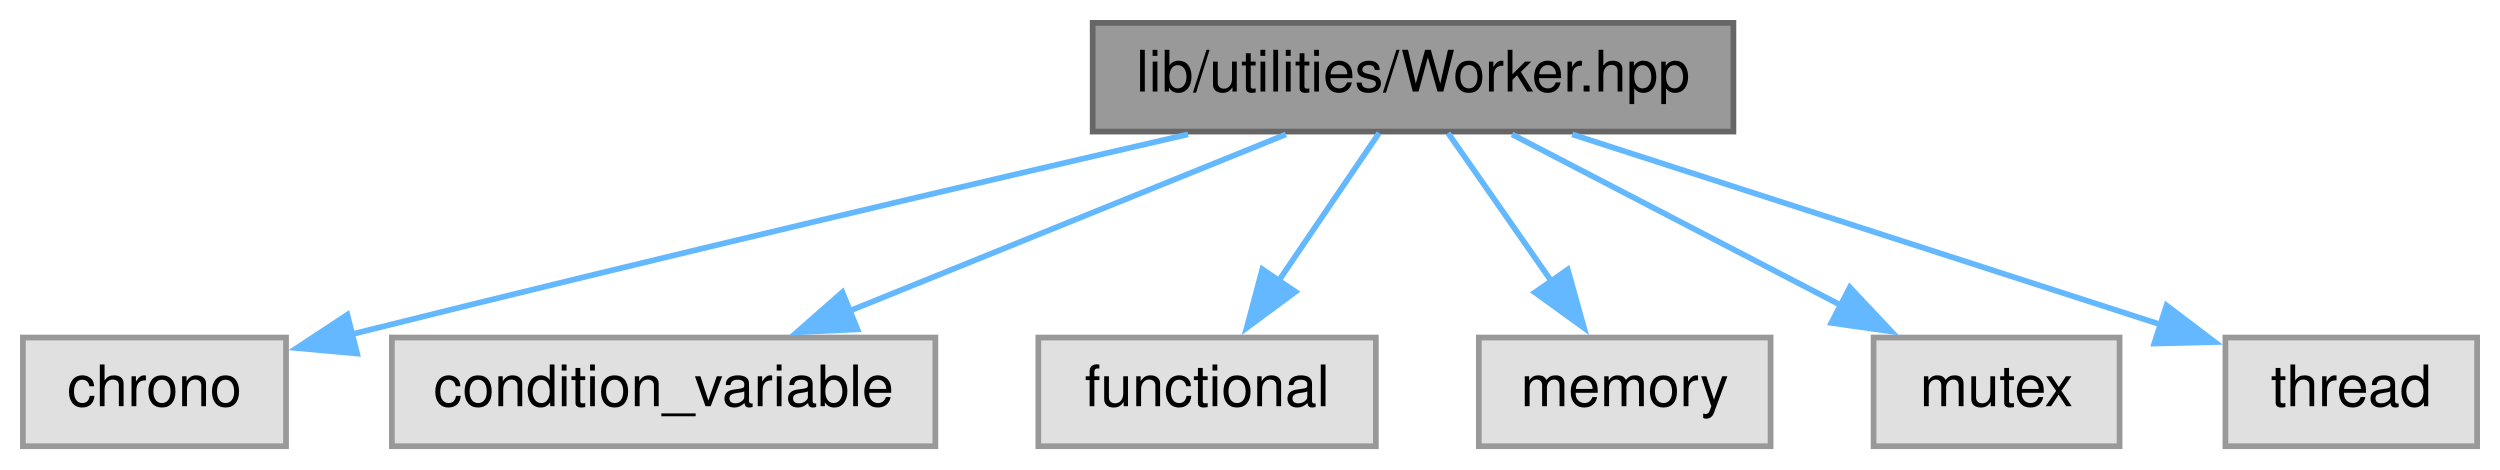
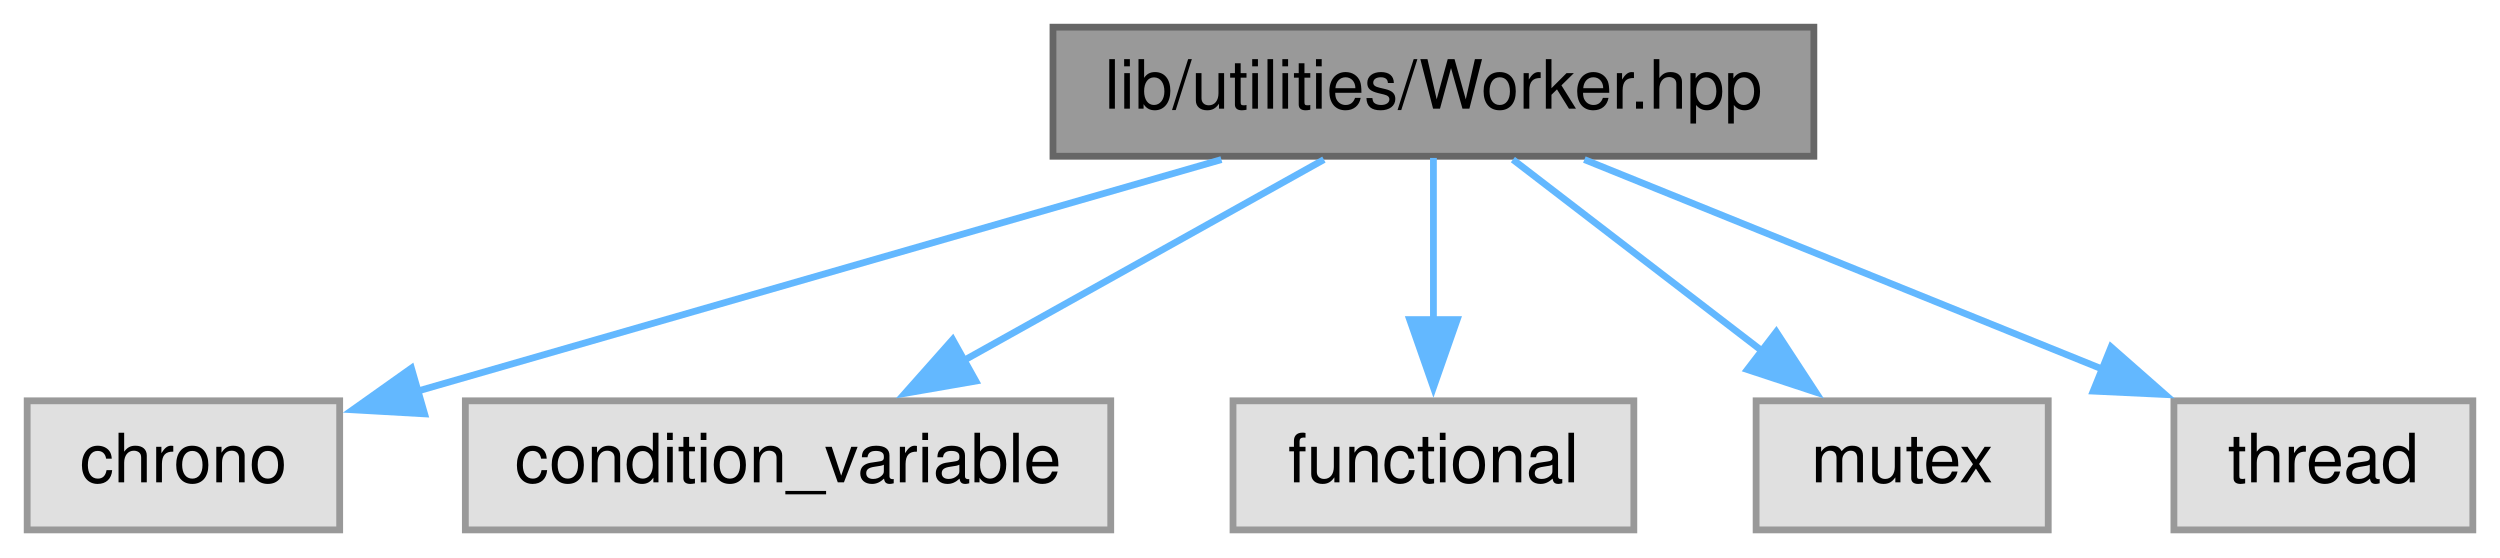
- <svg xmlns="http://www.w3.org/2000/svg" xmlns:xlink="http://www.w3.org/1999/xlink" width="437pt" height="82pt" viewBox="0.00 0.00 437.00 82.00">
+ <svg xmlns="http://www.w3.org/2000/svg" xmlns:xlink="http://www.w3.org/1999/xlink" width="368pt" height="82pt" viewBox="0.00 0.00 368.00 82.00">
  <g id="graph0" class="graph" transform="scale(1 1) rotate(0) translate(4 78)">
    <g id="node1" class="node">
      <g id="a_node1">
        <a xlink:title=" ">
-           <polygon fill="#999999" stroke="#666666" points="299,-74 187,-74 187,-55 299,-55 299,-74" />
-           <text text-anchor="middle" x="243" y="-62" font-family="Helvetica,sans-Serif" font-size="10.00">lib/utilities/Worker.hpp</text>
+           <polygon fill="#999999" stroke="#666666" points="263,-74 151,-74 151,-55 263,-55 263,-74" />
+           <text text-anchor="middle" x="207" y="-62" font-family="Helvetica,sans-Serif" font-size="10.00">lib/utilities/Worker.hpp</text>
        </a>
      </g>
    </g>
    <g id="node2" class="node">
      <g id="a_node2">
        <a xlink:title=" ">
          <polygon fill="#e0e0e0" stroke="#999999" points="46,-19 0,-19 0,0 46,0 46,-19" />
          <text text-anchor="middle" x="23" y="-7" font-family="Helvetica,sans-Serif" font-size="10.00">chrono</text>
        </a>
      </g>
    </g>
    <g id="edge1" class="edge">
-       <path fill="none" stroke="#63b8ff" d="M203.68,-54.52C167.89,-46.28 113.35,-33.53 57.26,-19.52" />
-       <polygon fill="#63b8ff" stroke="#63b8ff" points="58.42,-16.2 47.87,-17.16 56.72,-22.99 58.42,-16.2" />
+       <path fill="none" stroke="#63b8ff" d="M175.79,-54.51C142.9,-45.04 91.26,-30.16 57.26,-20.37" />
+       <polygon fill="#63b8ff" stroke="#63b8ff" points="58.5,-17.08 47.92,-17.68 56.56,-23.81 58.5,-17.08" />
    </g>
    <g id="node3" class="node">
      <g id="a_node3">
        <a xlink:title=" ">
          <polygon fill="#e0e0e0" stroke="#999999" points="159.5,-19 64.5,-19 64.5,0 159.5,0 159.5,-19" />
          <text text-anchor="middle" x="112" y="-7" font-family="Helvetica,sans-Serif" font-size="10.00">condition_variable</text>
        </a>
      </g>
    </g>
    <g id="edge2" class="edge">
-       <path fill="none" stroke="#63b8ff" d="M220.78,-54.51C199.86,-46.04 168.27,-33.27 144.52,-23.66" />
-       <polygon fill="#63b8ff" stroke="#63b8ff" points="145.88,-20.43 135.3,-19.93 143.25,-26.92 145.88,-20.43" />
+       <path fill="none" stroke="#63b8ff" d="M190.88,-54.51C176.33,-46.39 154.66,-34.3 137.71,-24.85" />
+       <polygon fill="#63b8ff" stroke="#63b8ff" points="139.64,-21.91 129.2,-20.1 136.23,-28.02 139.64,-21.91" />
    </g>
    <g id="node4" class="node">
      <g id="a_node4">
        <a xlink:title=" ">
          <polygon fill="#e0e0e0" stroke="#999999" points="236.5,-19 177.5,-19 177.5,0 236.5,0 236.5,-19" />
          <text text-anchor="middle" x="207" y="-7" font-family="Helvetica,sans-Serif" font-size="10.00">functional</text>
        </a>
      </g>
    </g>
    <g id="edge3" class="edge">
-       <path fill="none" stroke="#63b8ff" d="M237.06,-54.75C232.29,-47.73 225.44,-37.64 219.48,-28.87" />
-       <polygon fill="#63b8ff" stroke="#63b8ff" points="222.44,-27 213.92,-20.69 216.65,-30.93 222.44,-27" />
+       <path fill="none" stroke="#63b8ff" d="M207,-54.75C207,-48.27 207,-39.16 207,-30.9" />
+       <polygon fill="#63b8ff" stroke="#63b8ff" points="210.5,-30.96 207,-20.96 203.5,-30.96 210.5,-30.96" />
    </g>
    <g id="node5" class="node">
      <g id="a_node5">
        <a xlink:title=" ">
-           <polygon fill="#e0e0e0" stroke="#999999" points="305.5,-19 254.5,-19 254.5,0 305.5,0 305.5,-19" />
-           <text text-anchor="middle" x="280" y="-7" font-family="Helvetica,sans-Serif" font-size="10.00">memory</text>
+           <polygon fill="#e0e0e0" stroke="#999999" points="297.5,-19 254.5,-19 254.5,0 297.5,0 297.5,-19" />
+           <text text-anchor="middle" x="276" y="-7" font-family="Helvetica,sans-Serif" font-size="10.00">mutex</text>
        </a>
      </g>
    </g>
    <g id="edge4" class="edge">
-       <path fill="none" stroke="#63b8ff" d="M249.11,-54.75C254.01,-47.73 261.05,-37.64 267.17,-28.87" />
-       <polygon fill="#63b8ff" stroke="#63b8ff" points="270.04,-30.89 272.89,-20.68 264.3,-26.88 270.04,-30.89" />
+       <path fill="none" stroke="#63b8ff" d="M218.7,-54.51C228.78,-46.77 243.54,-35.43 255.56,-26.2" />
+       <polygon fill="#63b8ff" stroke="#63b8ff" points="257.47,-29.15 263.27,-20.28 253.21,-23.6 257.47,-29.15" />
    </g>
    <g id="node6" class="node">
      <g id="a_node6">
        <a xlink:title=" ">
-           <polygon fill="#e0e0e0" stroke="#999999" points="366.5,-19 323.5,-19 323.5,0 366.5,0 366.5,-19" />
-           <text text-anchor="middle" x="345" y="-7" font-family="Helvetica,sans-Serif" font-size="10.00">mutex</text>
+           <polygon fill="#e0e0e0" stroke="#999999" points="360,-19 316,-19 316,0 360,0 360,-19" />
+           <text text-anchor="middle" x="338" y="-7" font-family="Helvetica,sans-Serif" font-size="10.00">thread</text>
        </a>
      </g>
    </g>
    <g id="edge5" class="edge">
-       <path fill="none" stroke="#63b8ff" d="M260.3,-54.51C276.08,-46.31 299.64,-34.07 317.91,-24.58" />
-       <polygon fill="#63b8ff" stroke="#63b8ff" points="319.35,-27.77 326.61,-20.06 316.12,-21.56 319.35,-27.77" />
-     </g>
-     <g id="node7" class="node">
-       <g id="a_node7">
-         <a xlink:title=" ">
-           <polygon fill="#e0e0e0" stroke="#999999" points="429,-19 385,-19 385,0 429,0 429,-19" />
-           <text text-anchor="middle" x="407" y="-7" font-family="Helvetica,sans-Serif" font-size="10.00">thread</text>
-         </a>
-       </g>
-     </g>
-     <g id="edge6" class="edge">
-       <path fill="none" stroke="#63b8ff" d="M270.82,-54.51C299.26,-45.32 343.45,-31.04 373.73,-21.25" />
-       <polygon fill="#63b8ff" stroke="#63b8ff" points="374.71,-24.61 383.15,-18.21 372.56,-17.95 374.71,-24.61" />
+       <path fill="none" stroke="#63b8ff" d="M229.22,-54.51C250.14,-46.04 281.73,-33.27 305.48,-23.66" />
+       <polygon fill="#63b8ff" stroke="#63b8ff" points="306.75,-26.92 314.7,-19.93 304.12,-20.43 306.75,-26.92" />
    </g>
  </g>
</svg>
